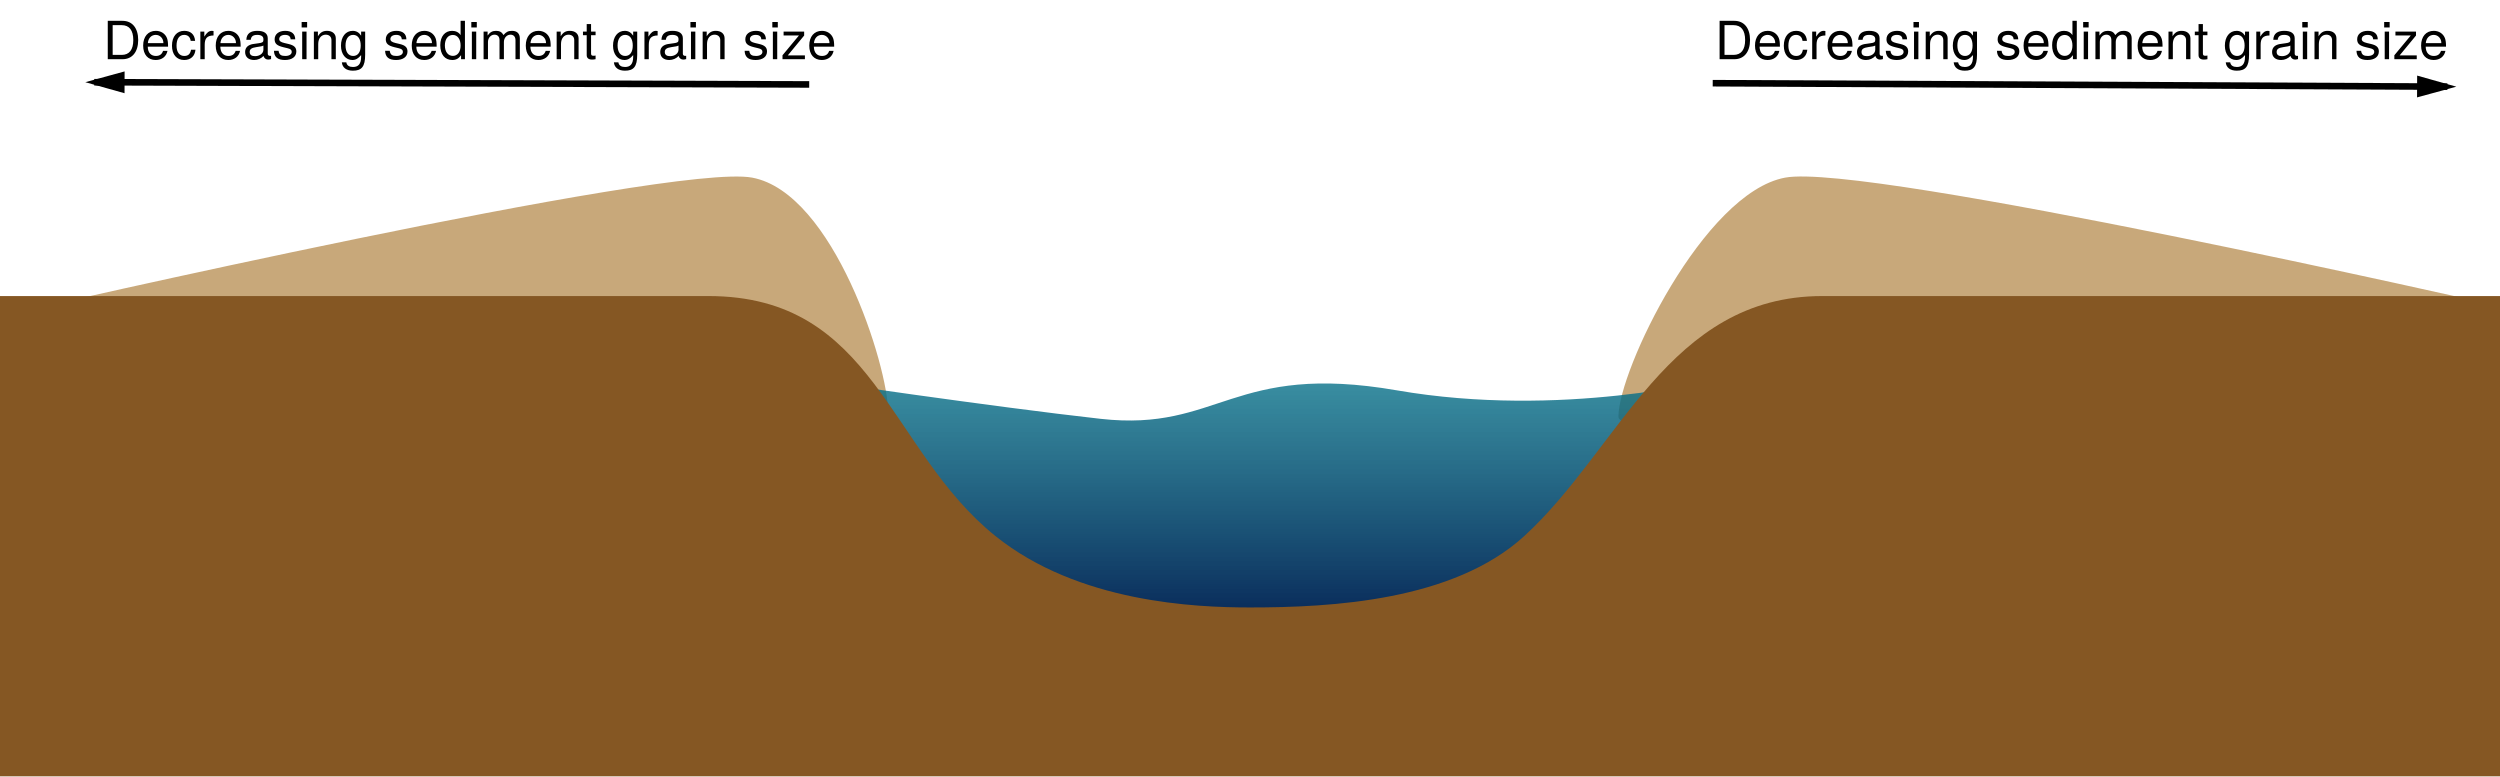
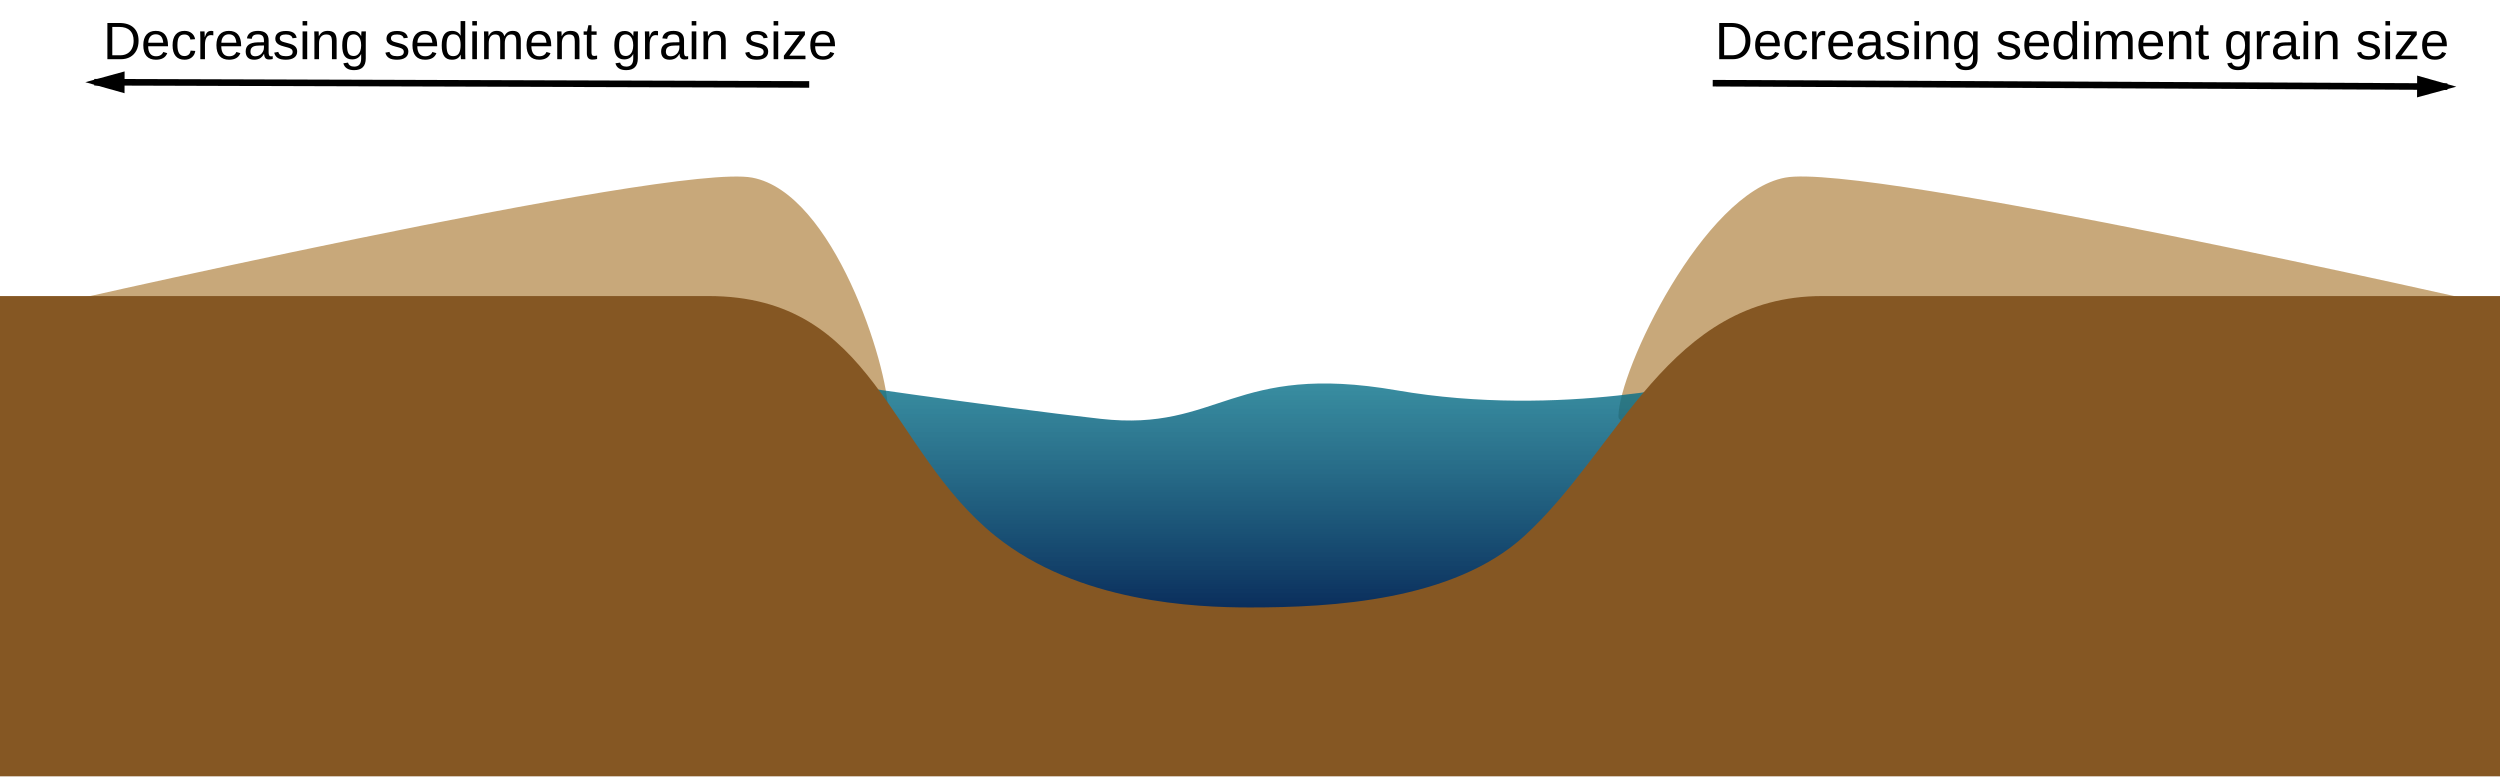
<svg xmlns="http://www.w3.org/2000/svg" width="1140px" height="354px" viewBox="0 0 1140 354" version="1.1">
  <description>Created with Sketch (http://www.bohemiancoding.com/sketch)</description>
+   <style>text{font-family:"Helvetica Neue","Arial",sans-serif;font-size:24px;font-weight:lighter;}</style>
  <defs>
    <linearGradient x1="50%" y1="0%" x2="50%" y2="100%" id="linearGradient-1">
      <stop stop-color="#09738A" stop-opacity="0.8" offset="0%" />
      <stop stop-color="#092B5A" offset="100%" />
    </linearGradient>
  </defs>
  <g id="Page-1" stroke="none" stroke-width="1" fill="none" fill-rule="evenodd">
    <path d="M10 142C10 142 305.843 74.036 343 81 380.157 87.964 405 167 405 188 405 209 10 142 10 142ZM1137 139C1137 139 851.157 74.036 814 81 776.843 87.964 738 169 738 190 738 211 1137 139 1137 139Z" id="Levees" fill="#C8A87A" />
    <path d="M637 178C562 165 556 197 502 191 453.693 185.633 368 173 368 173L368 280 782 280 782 173C782 173 712 191 637 178Z" id="Water" fill="url(#linearGradient-1)" />
    <path d="M831 135C760.814 135 738.752 204.58 695 244.5 662.701 273.97 607.377 277 570 277 545.127 277 491.789 274.814 454 244.5 404.804 205.035 399 135 323 135 247 135 0 135 0 135L0 354 1140 354 1140 135 831 135Z" id="River-plain" fill="#855723" />
    <g id="Labels" transform="translate(44, 4)">
-       <text id="Decreasing-sediment-" font-family="Helvetica Neue" font-size="24" font-weight="lighter" fill="#000000">
+       <text id="Decreasing-sediment-" fill="#000000">
        <tspan x="3" y="23">Decreasing sediment grain size</tspan>
      </text>
-       <text id="Decreasing-sediment--copy" font-family="Helvetica Neue" font-size="24" font-weight="lighter" fill="#000000">
+       <text id="Decreasing-sediment--copy" fill="#000000">
        <tspan x="738" y="23">Decreasing sediment grain size</tspan>
      </text>
      <path d="M738.5 33.944L1070.5 35.5" id="Grain-size-gradient-right" stroke="#000000" stroke-width="3" stroke-linecap="square" />
      <path id="Grain-size-gradient-right-decoration-1" d="M1070.496 35.5C1066.721 34.432 1063.486 33.517 1059.711 32.449 1059.701 34.549 1059.692 36.349 1059.682 38.449 1063.467 37.417 1066.711 36.532 1070.496 35.5 1070.496 35.5 1070.496 35.5 1070.496 35.5Z" stroke="#000000" stroke-width="3" stroke-linecap="square" />
      <path d="M323.5 34.5L0.486 33.5" id="Line" stroke="#000000" stroke-width="3" stroke-linecap="square" />
      <path id="Line-decoration-1" d="M0.502 33.5C4.278 34.562 7.516 35.472 11.292 36.533 11.299 34.433 11.304 32.633 11.311 30.533 7.528 31.572 4.285 32.462 0.502 33.5 0.502 33.5 0.502 33.5 0.502 33.5Z" stroke="#000000" stroke-width="3" stroke-linecap="square" />
    </g>
  </g>
</svg>
